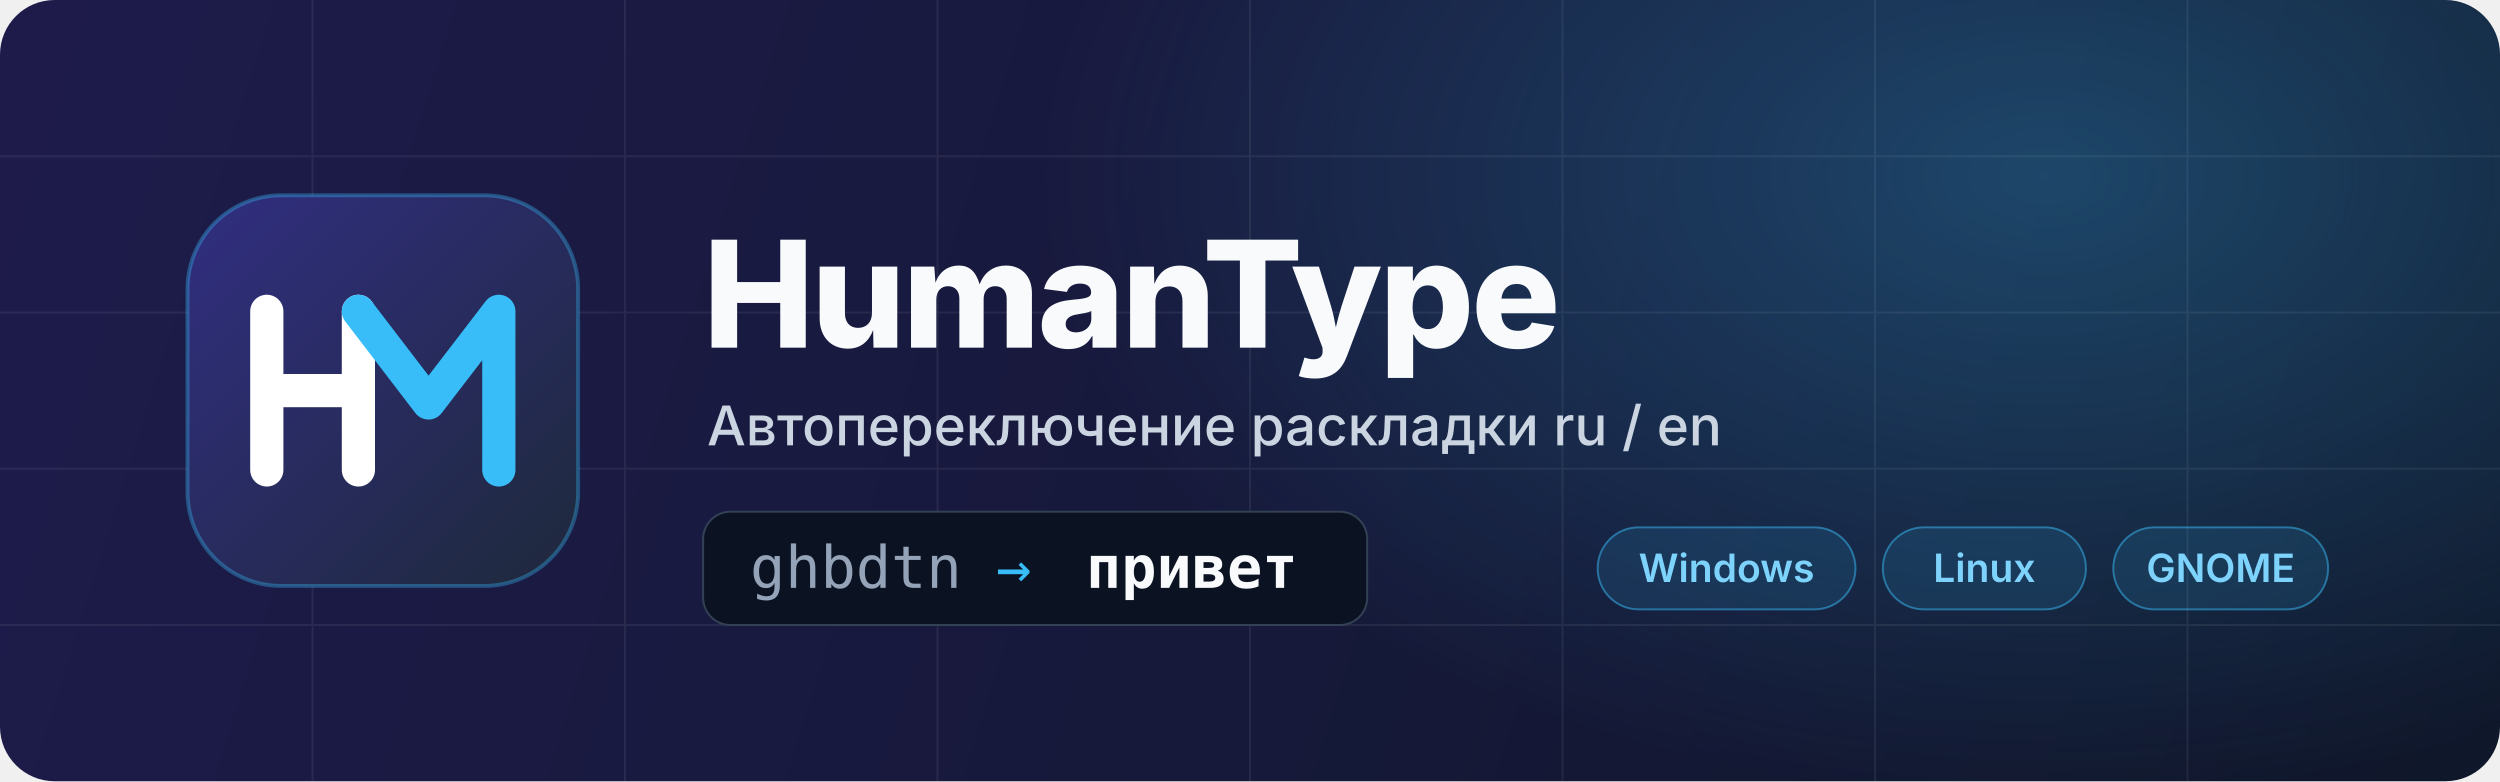
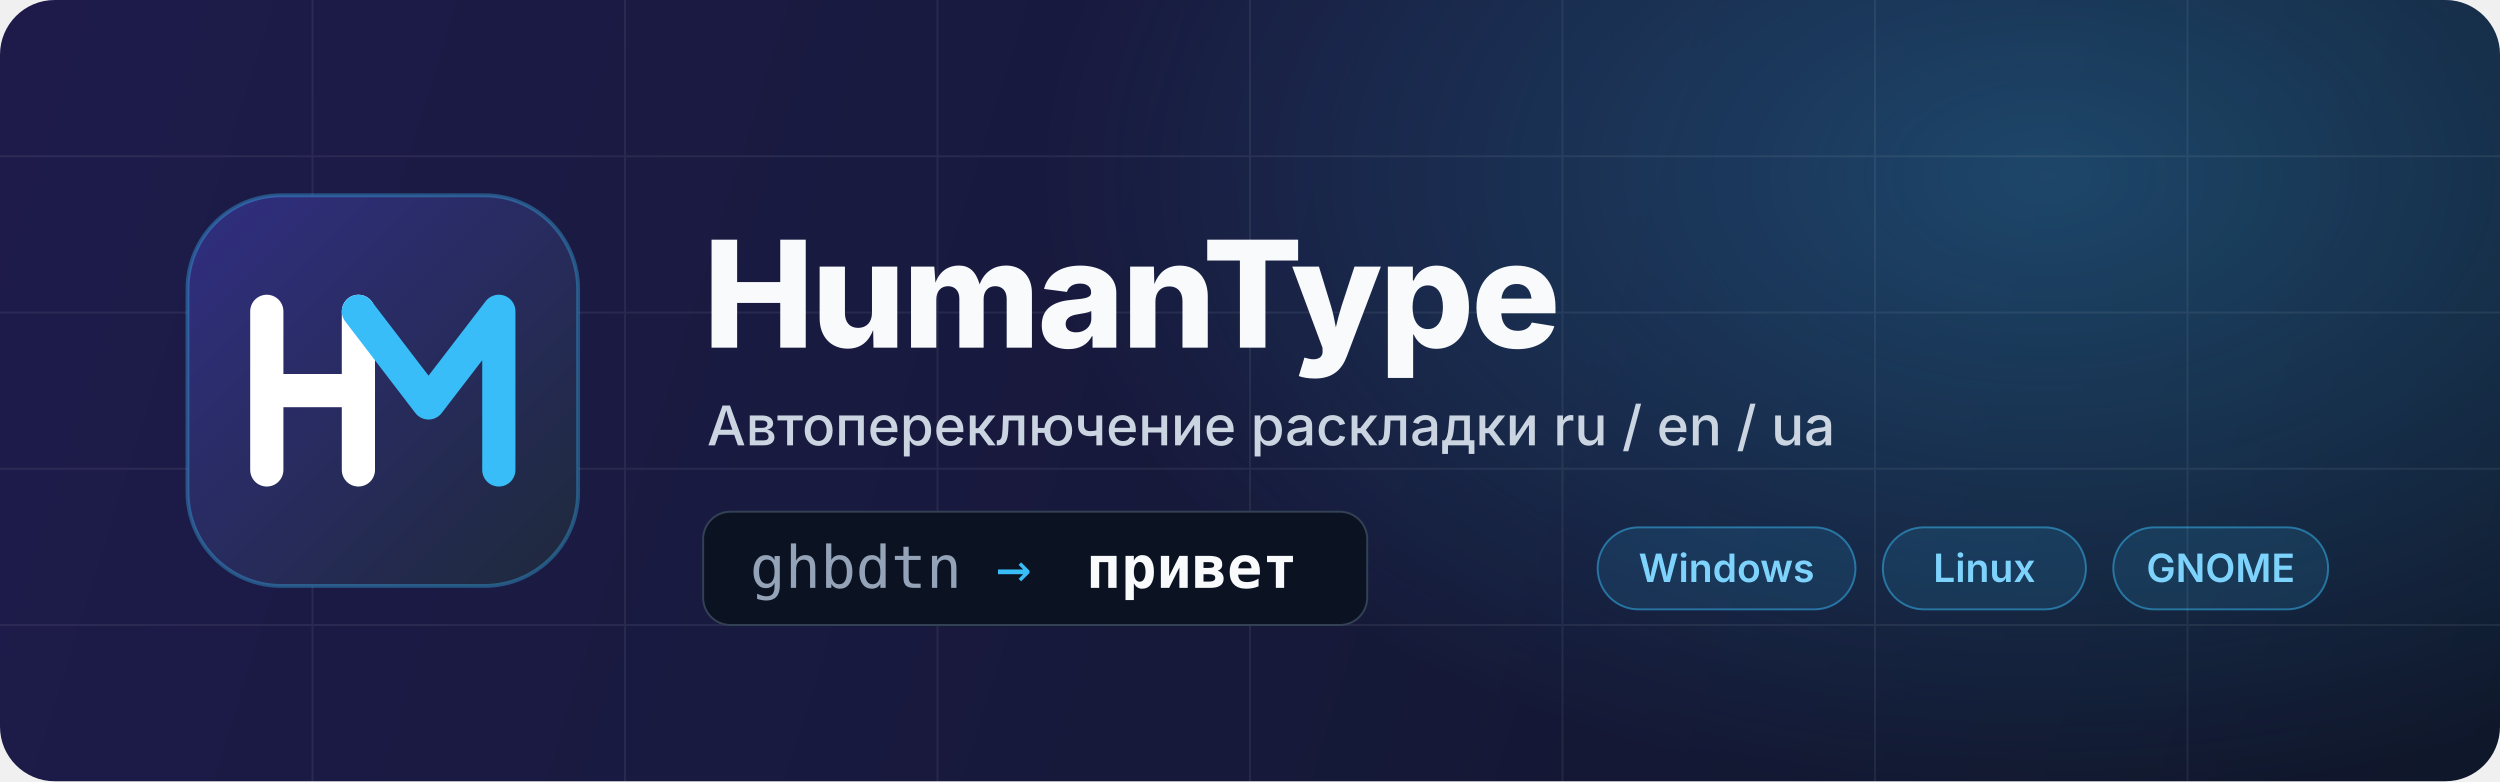
<svg xmlns="http://www.w3.org/2000/svg" width="1280" height="400" viewBox="0 0 1280 400" fill="none">
  <defs>
    <linearGradient id="bg" x1="0" y1="0" x2="1280" y2="400" gradientUnits="userSpaceOnUse">
      <stop stop-color="#1E1B4B" />
      <stop offset="1" stop-color="#0F172A" />
    </linearGradient>
    <radialGradient id="glow" cx="0" cy="0" r="1" gradientUnits="userSpaceOnUse" gradientTransform="translate(1050 90) scale(520 320)">
      <stop stop-color="#38BDF8" stop-opacity="0.28" />
      <stop offset="1" stop-color="#38BDF8" stop-opacity="0" />
    </radialGradient>
    <linearGradient id="logo" x1="0" y1="0" x2="200" y2="200" gradientUnits="userSpaceOnUse">
      <stop stop-color="#312E81" />
      <stop offset="1" stop-color="#1E293B" />
    </linearGradient>
  </defs>
  <rect width="1280" height="400" rx="28" fill="url(#bg)" />
  <rect width="1280" height="400" rx="28" fill="url(#glow)" />
  <g opacity="0.07" stroke="#ffffff">
    <path d="M0 80H1280M0 160H1280M0 240H1280M0 320H1280" />
    <path d="M160 0V400M320 0V400M480 0V400M640 0V400M800 0V400M960 0V400M1120 0V400" />
  </g>
  <g transform="translate(96 100)">
    <rect width="200" height="200" rx="48" fill="url(#logo)" stroke="#38BDF8" stroke-opacity="0.35" stroke-width="2" />
    <path d="M40.6 59.4V140.6M40.6 100H87.5M87.5 59.4V140.6" stroke="white" stroke-width="17" stroke-linecap="round" stroke-linejoin="round" />
    <path d="M87.5 59.4L123.4 106.3L159.4 59.4V140.6" stroke="#38BDF8" stroke-width="17" stroke-linecap="round" stroke-linejoin="round" />
  </g>
  <text x="360" y="178" fill="#F8FAFC" font-family="Inter, 'Segoe UI', Roboto, 'Helvetica Neue', Arial, sans-serif" font-size="76" font-weight="800" letter-spacing="-1.5">HumanType</text>
-   <text x="362" y="228" fill="#CBD5E1" font-family="Inter, 'Segoe UI', Roboto, 'Helvetica Neue', Arial, sans-serif" font-size="28" font-weight="500">Автопереключение раскладки ru / en</text>
+   <text x="362" y="228" fill="#CBD5E1" font-family="Inter, 'Segoe UI', Roboto, 'Helvetica Neue', Arial, sans-serif" font-size="28" font-weight="500">Автопереключение раскладки ru / en / ua</text>
  <g font-family="'JetBrains Mono', 'Cascadia Code', Consolas, 'DejaVu Sans Mono', monospace" font-size="30">
    <rect x="360" y="262" width="340" height="58" rx="14" fill="#0B1222" stroke="#334155" />
    <text x="384" y="301" fill="#94A3B8">ghbdtn</text>
    <text x="510" y="301" fill="#38BDF8">→</text>
    <text x="556" y="301" fill="#F8FAFC" font-weight="700">привет</text>
  </g>
  <g font-family="Inter, 'Segoe UI', Roboto, Arial, sans-serif" font-size="20" font-weight="600">
    <rect x="818" y="270" width="132" height="42" rx="21" fill="#38BDF8" fill-opacity="0.12" stroke="#38BDF8" stroke-opacity="0.5" />
    <text x="884" y="298" fill="#7DD3FC" text-anchor="middle">Windows</text>
    <rect x="964" y="270" width="104" height="42" rx="21" fill="#38BDF8" fill-opacity="0.12" stroke="#38BDF8" stroke-opacity="0.5" />
    <text x="1016" y="298" fill="#7DD3FC" text-anchor="middle">Linux</text>
    <rect x="1082" y="270" width="110" height="42" rx="21" fill="#38BDF8" fill-opacity="0.12" stroke="#38BDF8" stroke-opacity="0.5" />
    <text x="1137" y="298" fill="#7DD3FC" text-anchor="middle">GNOME</text>
  </g>
</svg>
